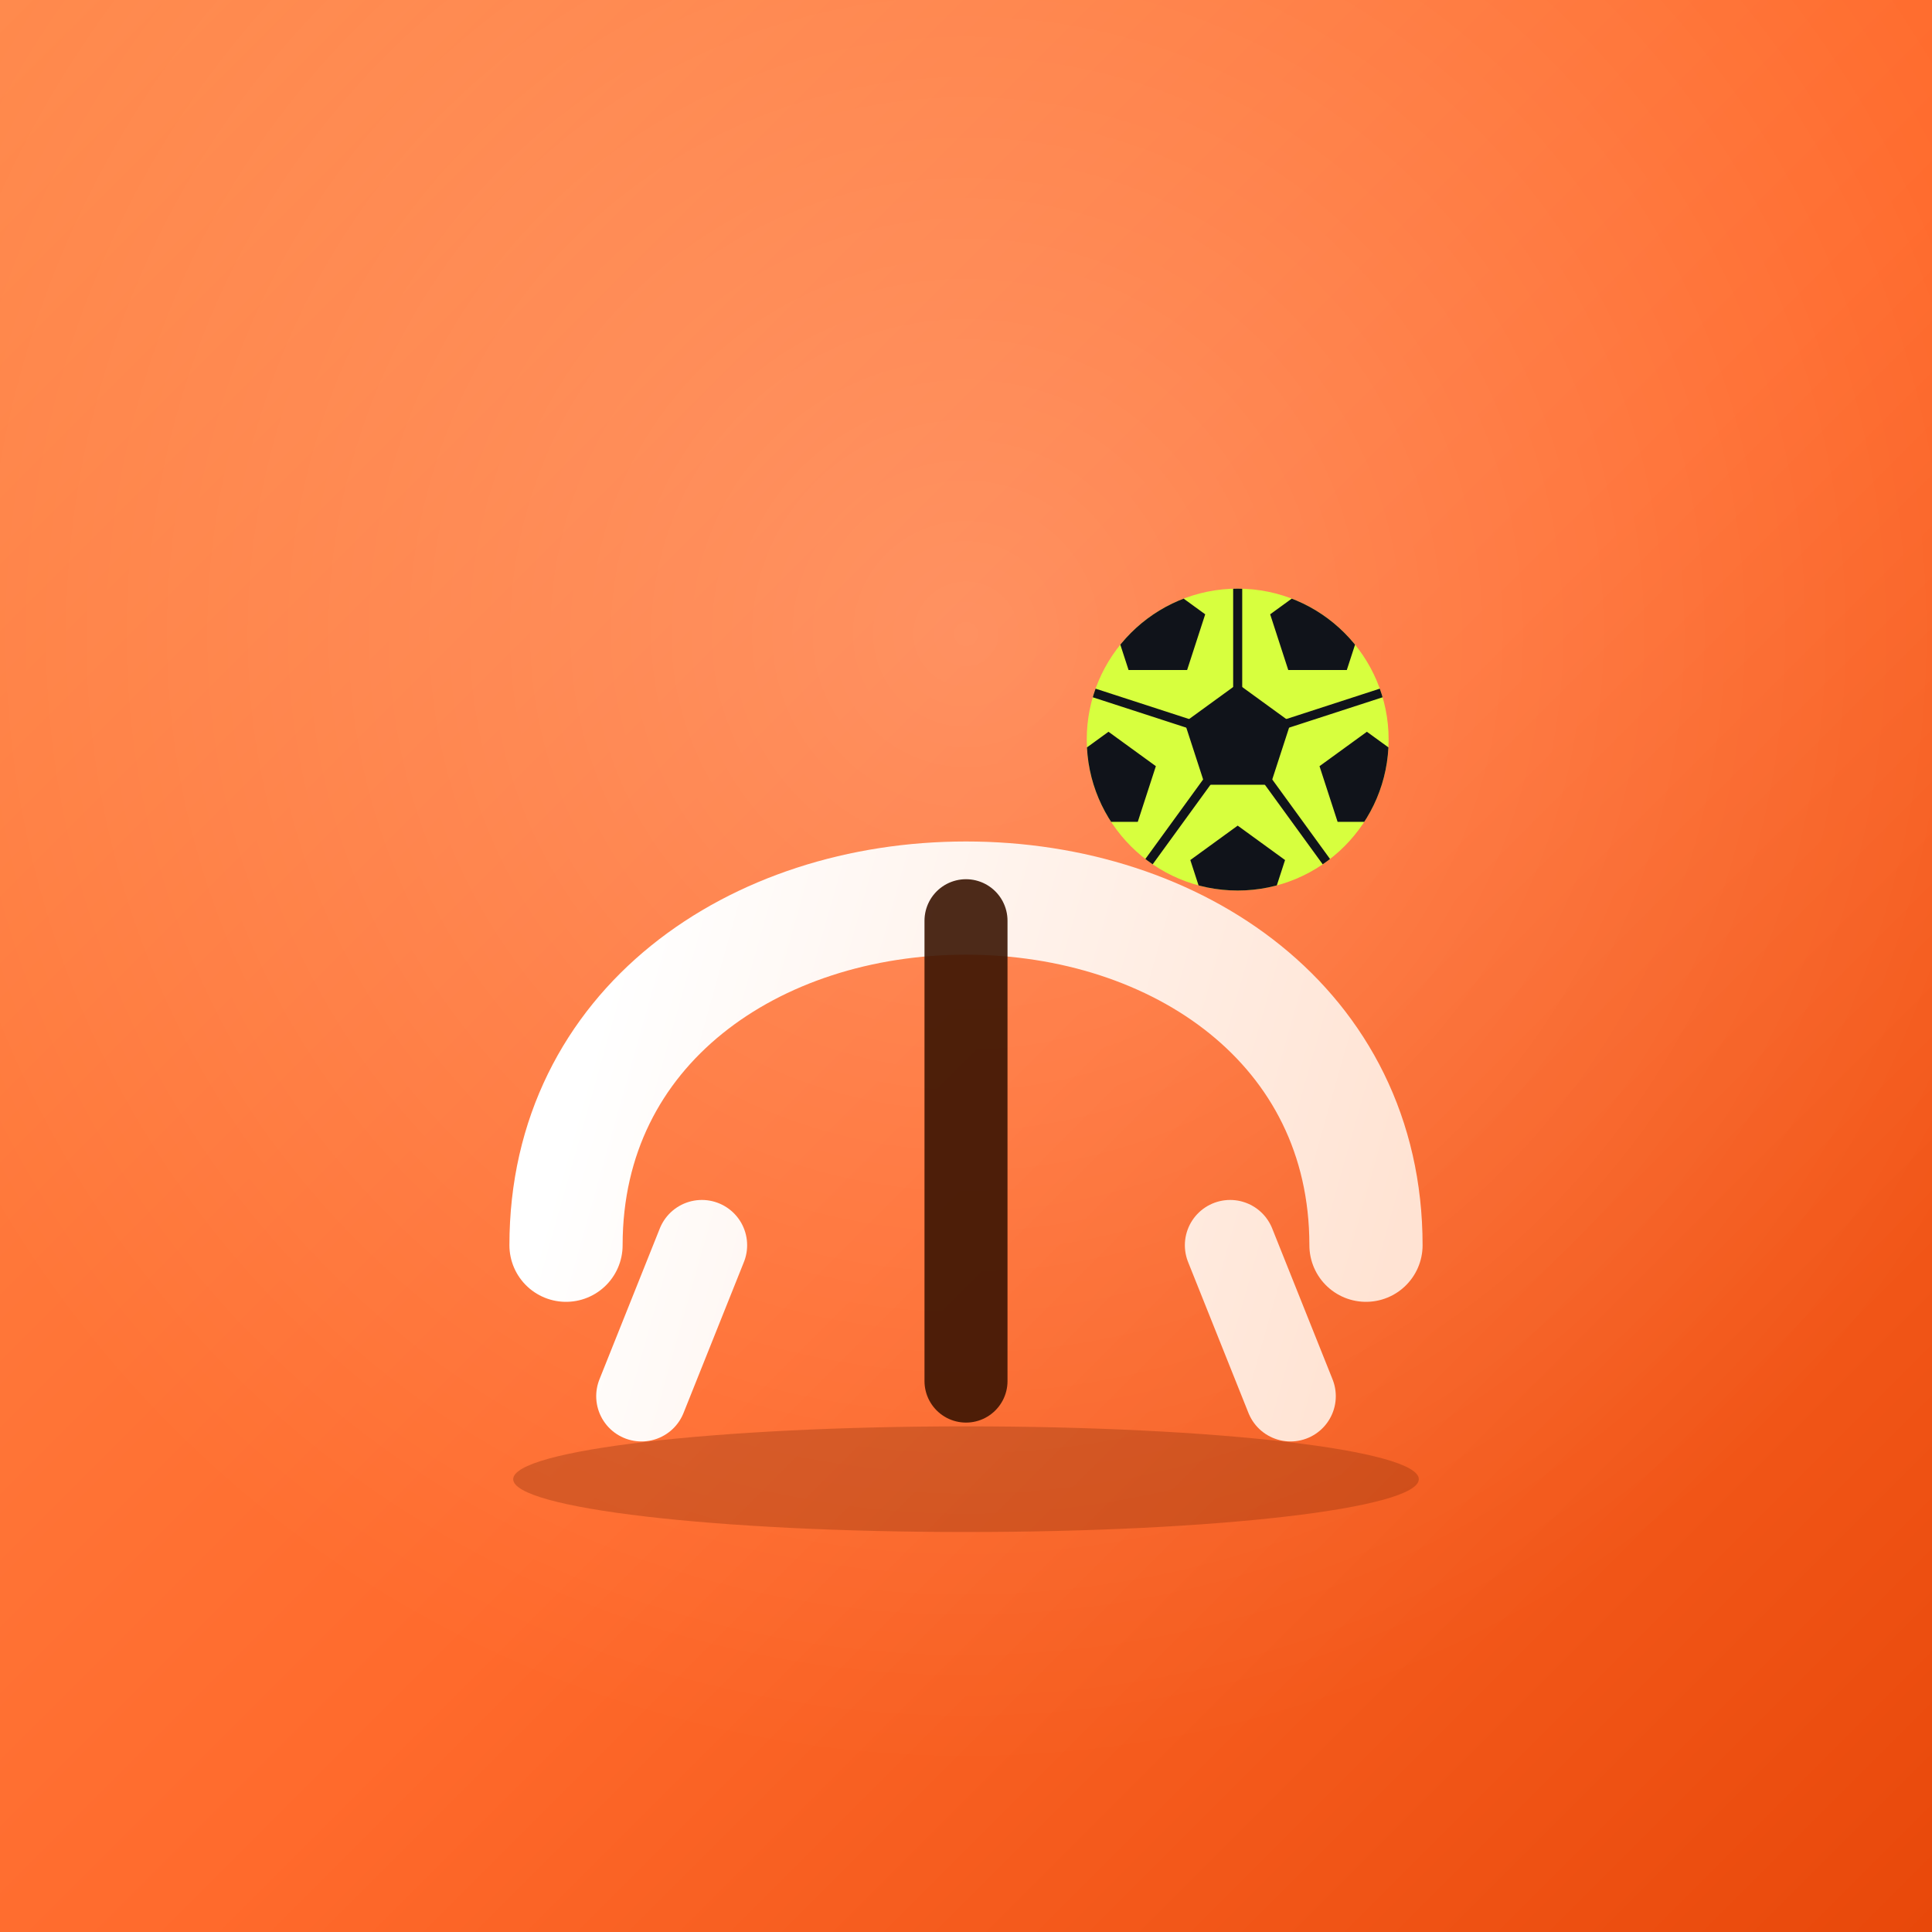
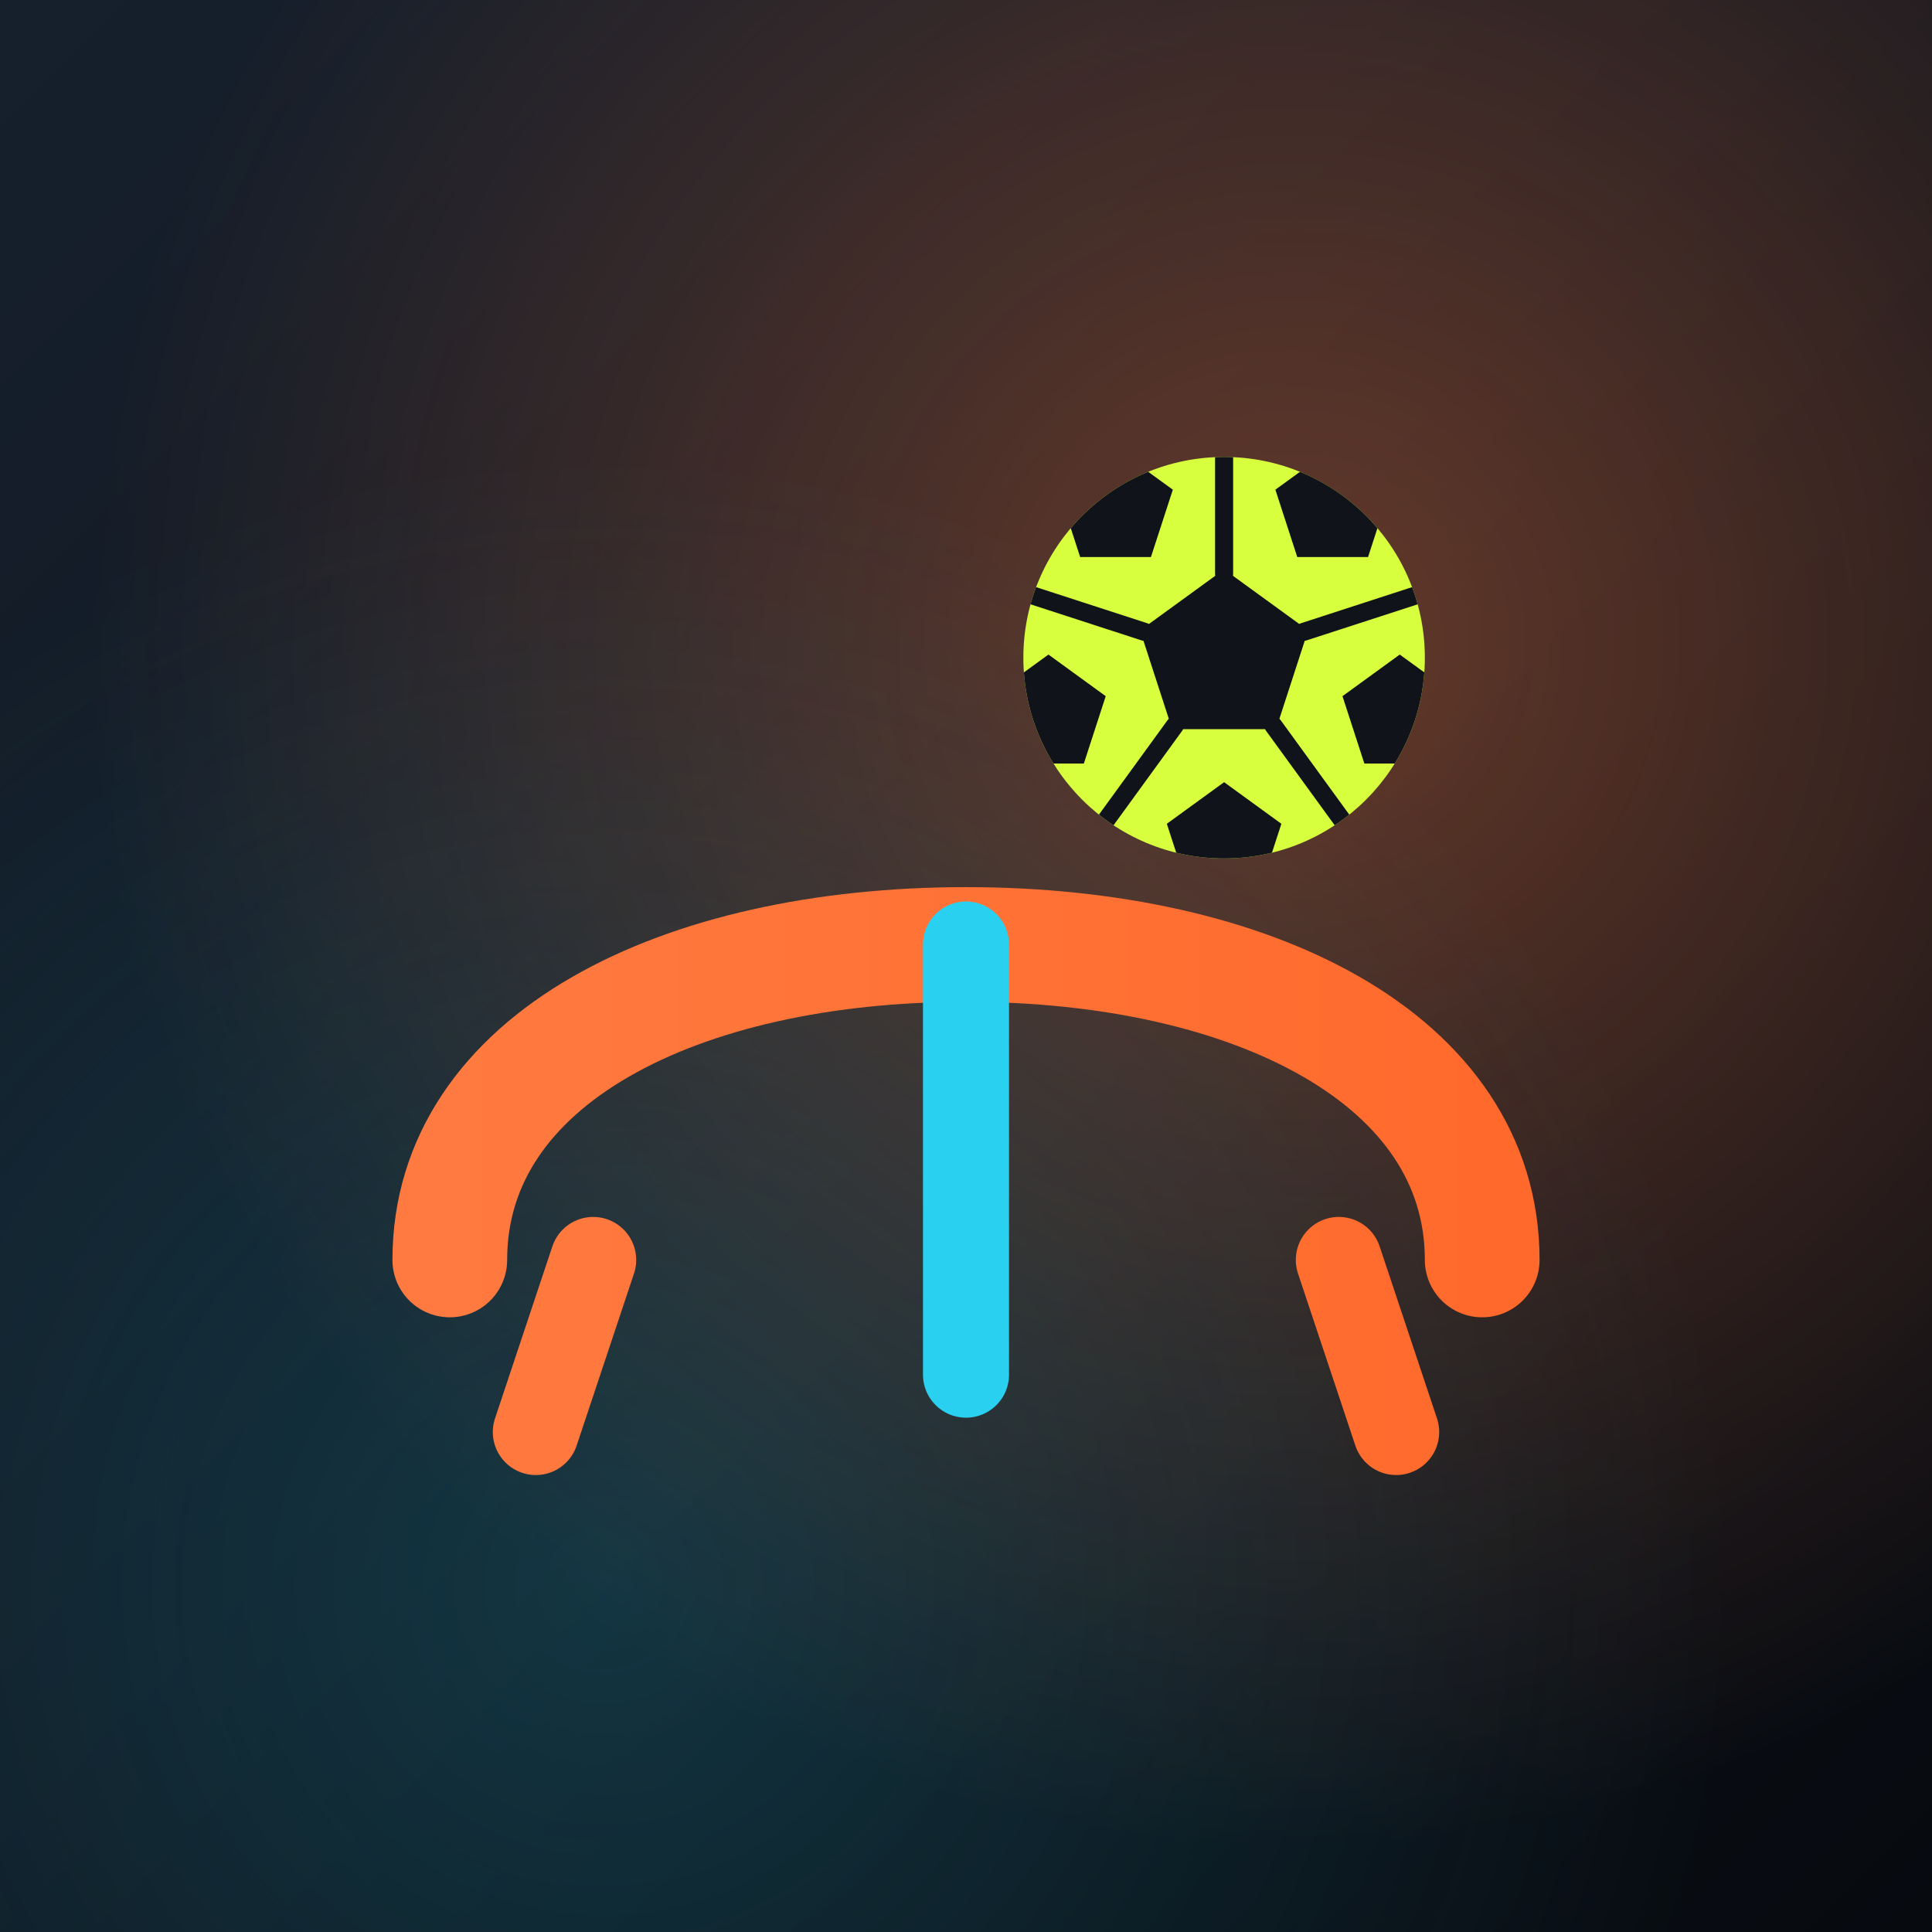
<svg xmlns="http://www.w3.org/2000/svg" width="512" height="512" viewBox="0 0 512 512" fill="none">
  <defs>
-     <linearGradient id="bgm" x1="0" y1="0" x2="512" y2="512" gradientUnits="userSpaceOnUse">
-       <stop stop-color="#ff8a4d" />
-       <stop offset="0.55" stop-color="#ff6a2c" />
-       <stop offset="1" stop-color="#e8480a" />
+     <linearGradient id="bg" x1="0" y1="0" x2="512" y2="512" gradientUnits="userSpaceOnUse">
+       <stop stop-color="#16202d" />
+       <stop offset="1" stop-color="#070a0f" />
    </linearGradient>
-     <radialGradient id="bgmGlow" cx="256" cy="168" r="300" gradientUnits="userSpaceOnUse">
-       <stop stop-color="#ffffff" stop-opacity="0.22" />
-       <stop offset="1" stop-color="#ffffff" stop-opacity="0" />
+     <radialGradient id="glow" cx="343" cy="170" r="320" gradientUnits="userSpaceOnUse">
+       <stop stop-color="#ff7a40" stop-opacity="0.36" />
+       <stop offset="1" stop-color="#ff7a40" stop-opacity="0" />
    </radialGradient>
-     <linearGradient id="tablem" x1="150" y1="300" x2="362" y2="360" gradientUnits="userSpaceOnUse">
-       <stop stop-color="#ffffff" />
-       <stop offset="1" stop-color="#ffe3d3" />
+     <radialGradient id="seaGlow" cx="160" cy="420" r="300" gradientUnits="userSpaceOnUse">
+       <stop stop-color="#2ad0ef" stop-opacity="0.18" />
+       <stop offset="1" stop-color="#2ad0ef" stop-opacity="0" />
+     </radialGradient>
+     <linearGradient id="stablo-table" x1="6" y1="34" x2="42" y2="34" gradientUnits="userSpaceOnUse">
+       <stop stop-color="#ff7a40" />
+       <stop offset="1" stop-color="#ff6a2c" />
    </linearGradient>
-     <clipPath id="ballClip">
+     <clipPath id="stablo-ball-clip">
      <circle r="100" />
    </clipPath>
  </defs>
-   <rect width="512" height="512" fill="url(#bgm)" />
-   <rect width="512" height="512" fill="url(#bgmGlow)" />
-   <ellipse cx="256" cy="392" rx="120" ry="14" fill="#7a2603" opacity="0.30" />
-   <path d="M150 330c0-58 50-92 106-92s106 34 106 92" stroke="url(#tablem)" stroke-width="30" stroke-linecap="round" />
-   <path d="M186 330l-16 40M326 330l16 40" stroke="url(#tablem)" stroke-width="24" stroke-linecap="round" />
-   <path d="M256 244v122" stroke="#3a1402" stroke-width="22" stroke-linecap="round" opacity="0.9" />
-   <g transform="translate(328,196) scale(0.4)" clip-path="url(#ballClip)">
-     <circle r="100" fill="#d7ff3e" />
-     <path d="M0,-33.3L0,-108" stroke="#10131a" stroke-width="6" stroke-linecap="round" />
-     <path d="M31.67,-10.29L102.71,-33.37" stroke="#10131a" stroke-width="6" stroke-linecap="round" />
-     <path d="M19.57,26.94L63.48,87.37" stroke="#10131a" stroke-width="6" stroke-linecap="round" />
-     <path d="M-19.57,26.94L-63.48,87.37" stroke="#10131a" stroke-width="6" stroke-linecap="round" />
-     <path d="M-31.67,-10.29L-102.71,-33.37" stroke="#10131a" stroke-width="6" stroke-linecap="round" />
-     <path d="M0,-37L35.19,-11.43L21.75,29.93L-21.75,29.93L-35.19,-11.43Z" fill="#10131a" />
-     <path d="M33.5,-46.11L21.52,-83.01L52.9,-105.81L84.29,-83.01L72.3,-46.11Z" fill="#10131a" />
-     <path d="M54.21,17.61L85.6,-5.19L116.98,17.61L104.99,54.51L66.2,54.51Z" fill="#10131a" />
-     <path d="M0,57L31.38,79.8L19.4,116.7L-19.4,116.7L-31.38,79.8Z" fill="#10131a" />
-     <path d="M-54.21,17.61L-66.2,54.51L-104.99,54.51L-116.98,17.61L-85.6,-5.19Z" fill="#10131a" />
-     <path d="M-33.5,-46.11L-72.3,-46.11L-84.29,-83.01L-52.9,-105.81L-21.52,-83.01Z" fill="#10131a" />
+   <rect width="512" height="512" fill="url(#bg)" />
+   <rect width="512" height="512" fill="url(#glow)" />
+   <rect width="512" height="512" fill="url(#seaGlow)" />
+   <g transform="translate(73.6,75.5) scale(7.6)">
+     <path d="M6 34c0-7 8-11 18-11s18 4 18 11" stroke="url(#stablo-table)" stroke-width="4" stroke-linecap="round" />
+     <path d="M24 23v15" stroke="#2ad0ef" stroke-width="3" stroke-linecap="round" />
+     <path d="M11 34l-2 6M37 34l2 6" stroke="url(#stablo-table)" stroke-width="3" stroke-linecap="round" />
+     <g transform="translate(33,13) scale(0.07)" clip-path="url(#stablo-ball-clip)">
+       <circle r="100" fill="#d7ff3e" />
+       <path d="M0,-41.8L0,-108" stroke="#10131a" stroke-width="9" stroke-linecap="round" />
+       <path d="M39.75,-12.92L102.71,-33.37" stroke="#10131a" stroke-width="9" stroke-linecap="round" />
+       <path d="M24.57,33.82L63.48,87.37" stroke="#10131a" stroke-width="9" stroke-linecap="round" />
+       <path d="M-24.57,33.82L-63.48,87.37" stroke="#10131a" stroke-width="9" stroke-linecap="round" />
+       <path d="M-39.75,-12.92L-102.71,-33.37" stroke="#10131a" stroke-width="9" stroke-linecap="round" />
+       <path d="M0,-44L41.85,-13.6L25.86,35.6L-25.86,35.6L-41.85,-13.6Z" fill="#10131a" />
+       <path d="M36.44,-50.16L25.54,-83.7L54.08,-104.43L82.61,-83.7L71.71,-50.16Z" fill="#10131a" />
+       <path d="M58.97,19.16L87.5,-1.57L116.03,19.16L105.13,52.7L69.86,52.7Z" fill="#10131a" />
+       <path d="M0,62L28.53,82.73L17.63,116.27L-17.63,116.27L-28.53,82.73Z" fill="#10131a" />
+       <path d="M-58.97,19.16L-69.86,52.7L-105.13,52.7L-116.03,19.16L-87.5,-1.57Z" fill="#10131a" />
+       <path d="M-36.44,-50.16L-71.71,-50.16L-82.61,-83.7L-54.08,-104.43L-25.54,-83.7Z" fill="#10131a" />
+     </g>
  </g>
</svg>
